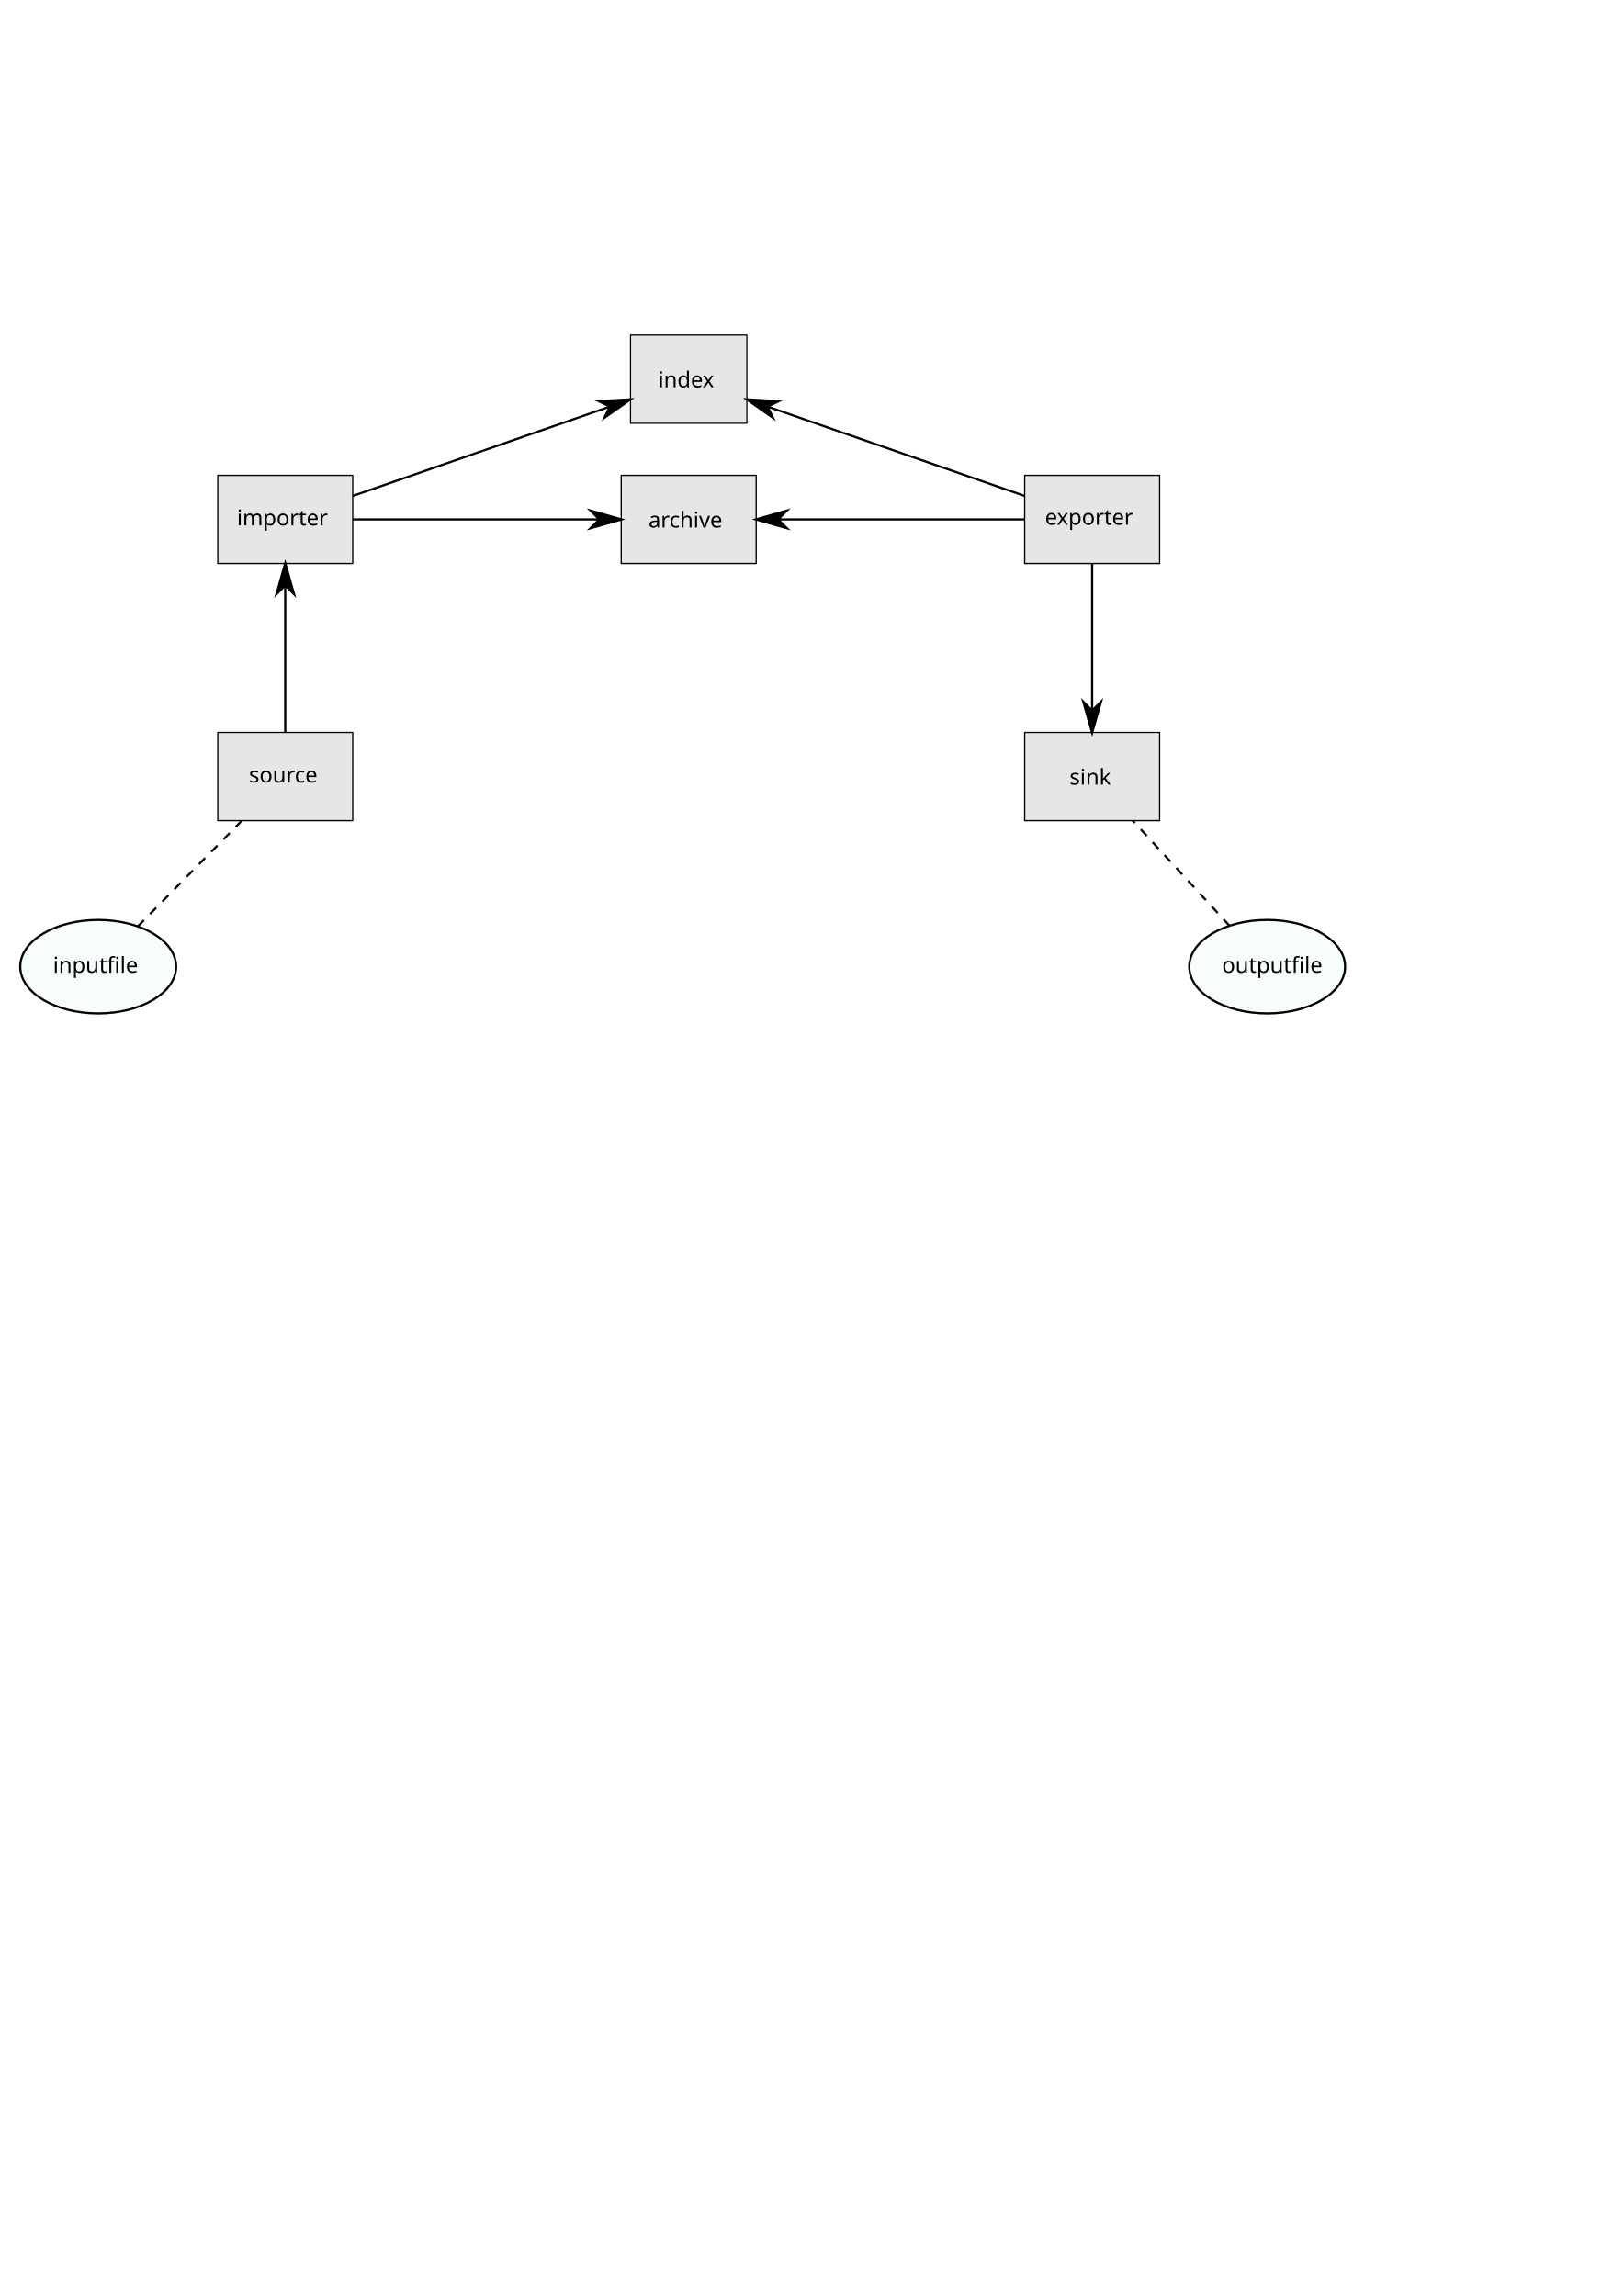
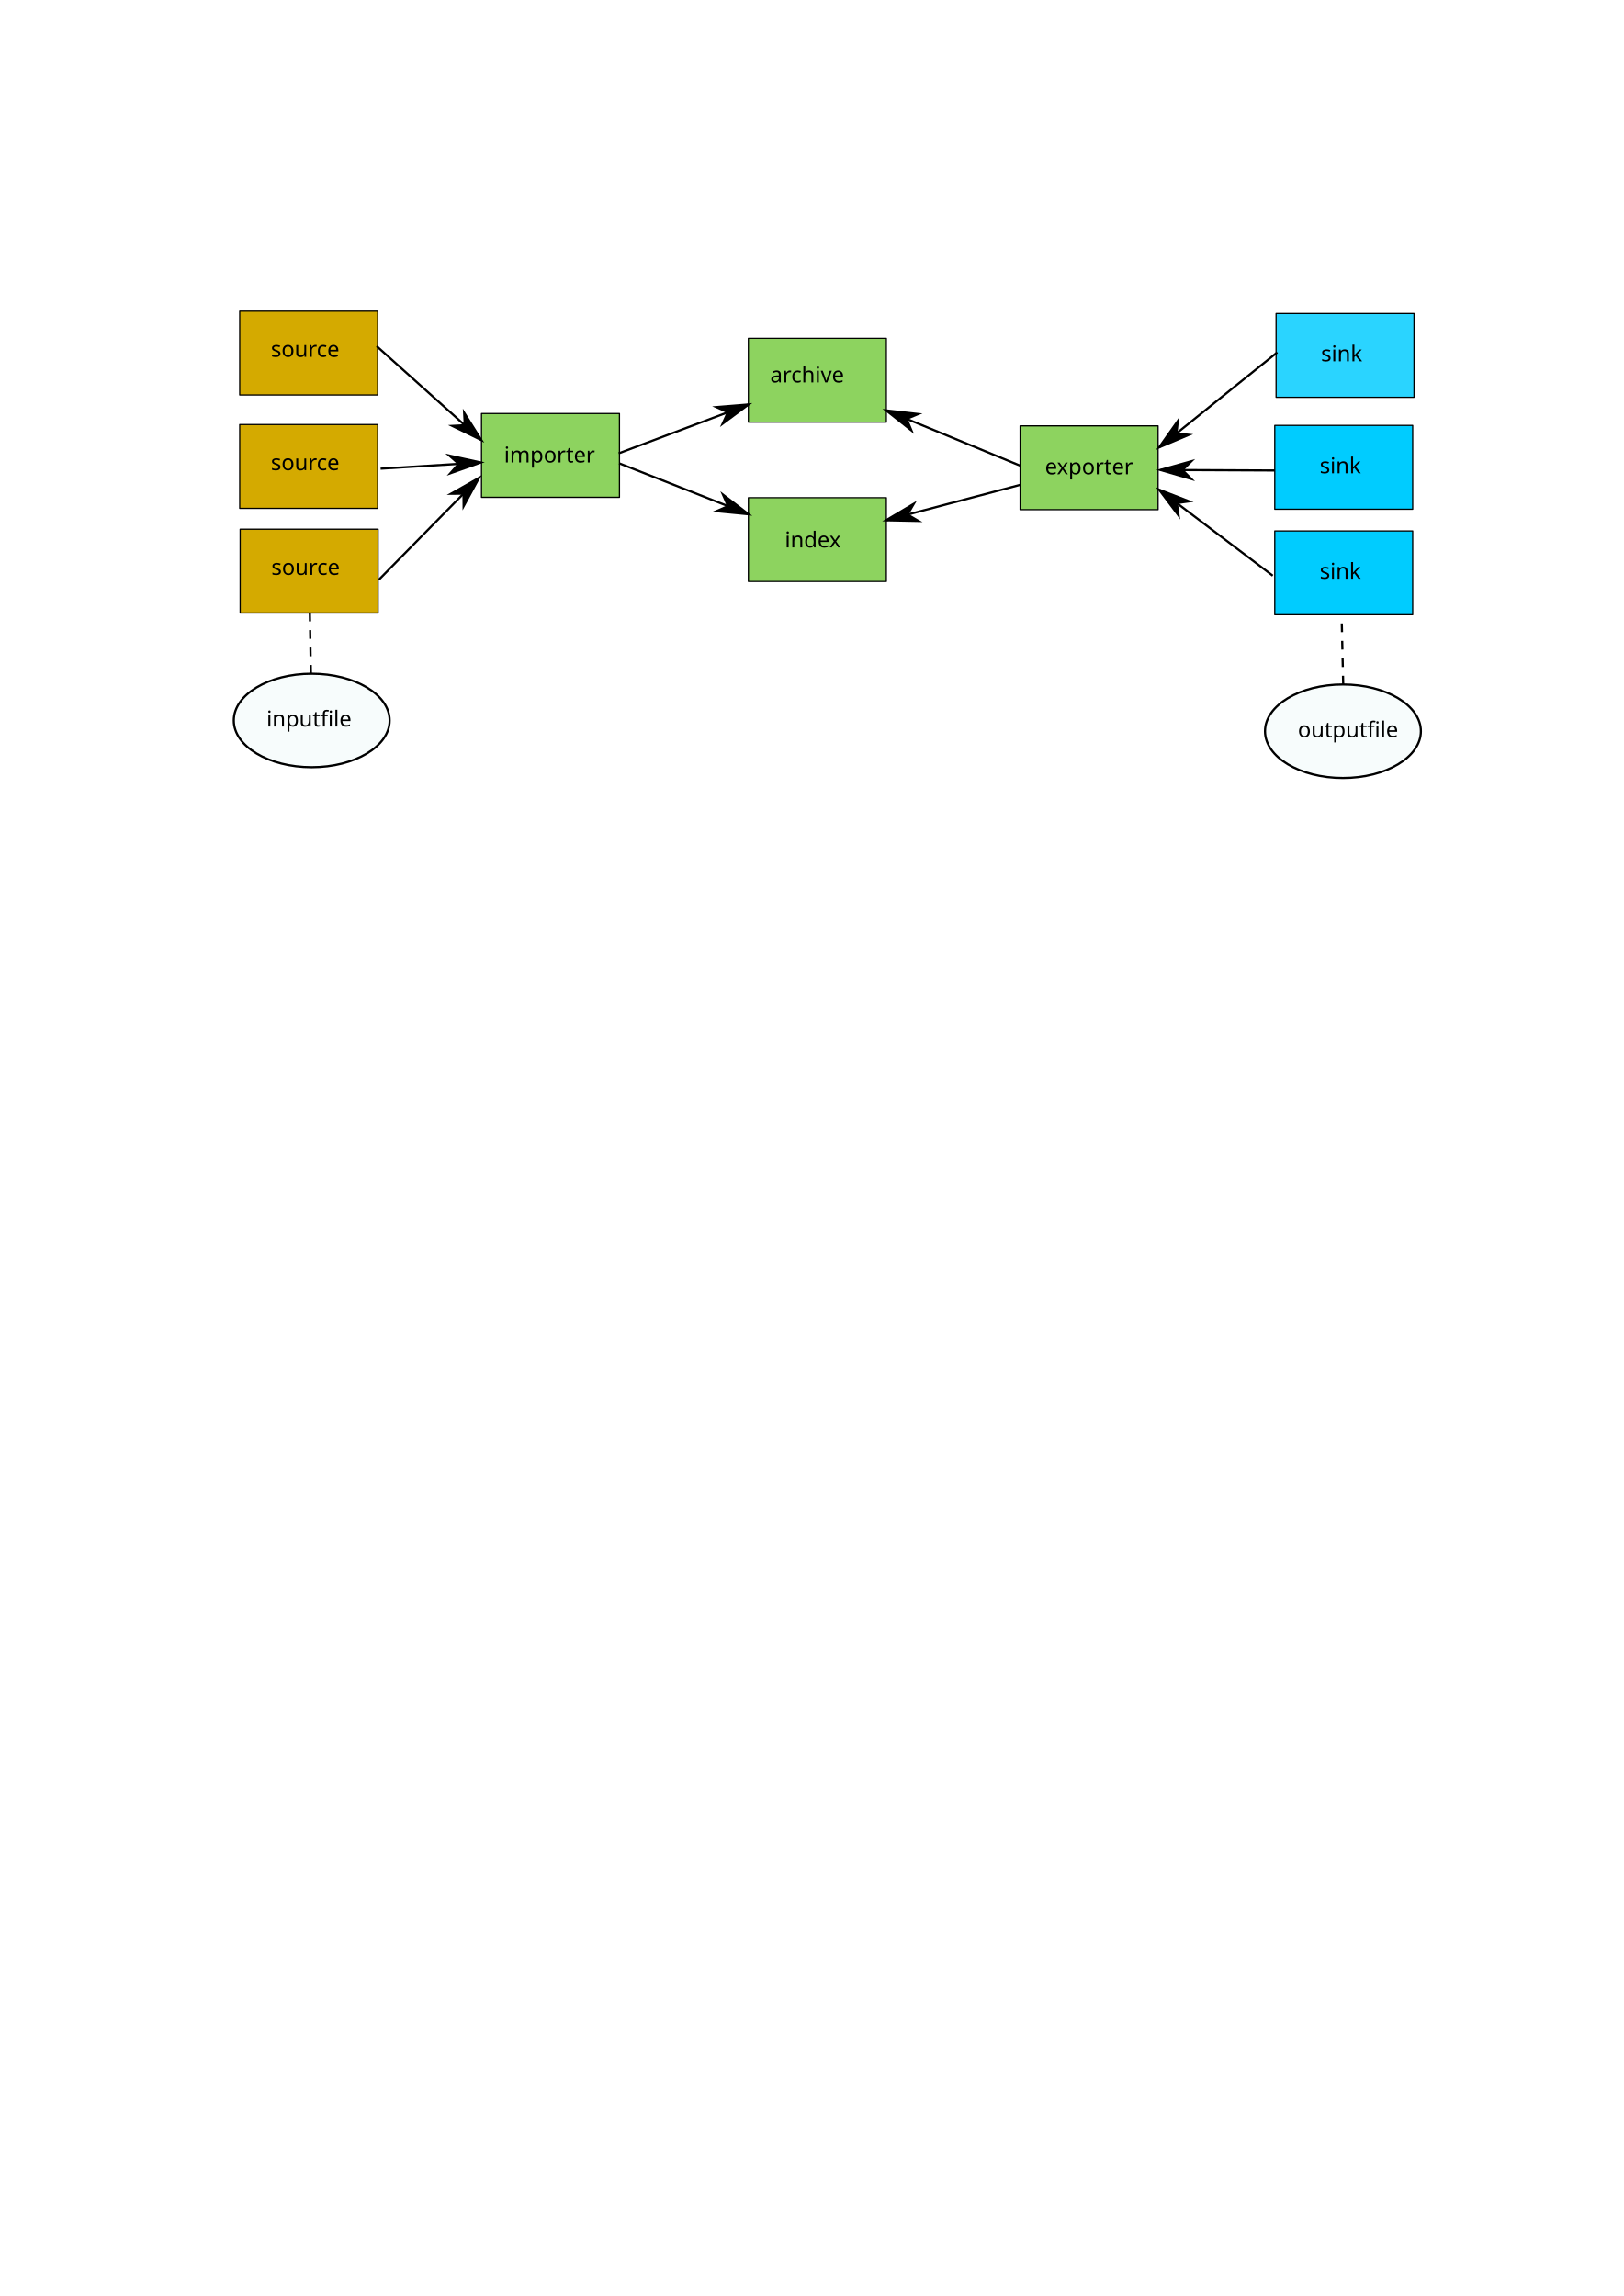
<svg xmlns="http://www.w3.org/2000/svg" width="210mm" height="297mm" viewBox="0 0 210 297" id="svg4738" version="1.1">
  <defs id="defs3">
    <marker style="overflow:visible;" id="marker7774" refX="0.0" refY="0.0" orient="auto">
      <path transform="scale(0.8) rotate(180) translate(12.5,0)" style="fill-rule:evenodd;stroke:#000000;stroke-width:1pt;stroke-opacity:1;fill:#000000;fill-opacity:1" d="M 0.0,0.0 L 5.0,-5.0 L -12.5,0.0 L 5.0,5.0 L 0.0,0.0 z " id="path7776" />
    </marker>
    <marker orient="auto" refY="0.0" refX="0.0" id="marker7686" style="overflow:visible;">
      <path id="path7688" d="M 0.0,0.0 L 5.0,-5.0 L -12.5,0.0 L 5.0,5.0 L 0.0,0.0 z " style="fill-rule:evenodd;stroke:#000000;stroke-width:1pt;stroke-opacity:1;fill:#000000;fill-opacity:1" transform="scale(0.8) rotate(180) translate(12.5,0)" />
    </marker>
    <marker orient="auto" refY="0.0" refX="0.0" id="marker7640" style="overflow:visible;">
      <path id="path7642" d="M 0.0,0.0 L 5.0,-5.0 L -12.5,0.0 L 5.0,5.0 L 0.0,0.0 z " style="fill-rule:evenodd;stroke:#000000;stroke-width:1pt;stroke-opacity:1;fill:#000000;fill-opacity:1" transform="scale(0.8) rotate(180) translate(12.5,0)" />
    </marker>
    <marker style="overflow:visible;" id="marker7594" refX="0.0" refY="0.0" orient="auto">
      <path transform="scale(0.8) rotate(180) translate(12.5,0)" style="fill-rule:evenodd;stroke:#000000;stroke-width:1pt;stroke-opacity:1;fill:#000000;fill-opacity:1" d="M 0.0,0.0 L 5.0,-5.0 L -12.5,0.0 L 5.0,5.0 L 0.0,0.0 z " id="path7596" />
    </marker>
    <marker orient="auto" refY="0.0" refX="0.0" id="marker7512" style="overflow:visible;">
      <path id="path7514" d="M 0.0,0.0 L 5.0,-5.0 L -12.5,0.0 L 5.0,5.0 L 0.0,0.0 z " style="fill-rule:evenodd;stroke:#000000;stroke-width:1pt;stroke-opacity:1;fill:#000000;fill-opacity:1" transform="scale(0.8) rotate(180) translate(12.5,0)" />
    </marker>
    <marker orient="auto" refY="0.0" refX="0.0" id="Arrow1Lend" style="overflow:visible;">
      <path id="path5377" d="M 0.0,0.0 L 5.0,-5.0 L -12.5,0.0 L 5.0,5.0 L 0.0,0.0 z " style="fill-rule:evenodd;stroke:#000000;stroke-width:1pt;stroke-opacity:1;fill:#000000;fill-opacity:1" transform="scale(0.8) rotate(180) translate(12.5,0)" />
    </marker>
    <marker orient="auto" refY="0.0" refX="0.0" id="marker7266" style="overflow:visible;">
      <path id="path7268" d="M 0.0,0.0 L 5.0,-5.0 L -12.5,0.0 L 5.0,5.0 L 0.0,0.0 z " style="fill-rule:evenodd;stroke:#000000;stroke-width:1pt;stroke-opacity:1;fill:#000000;fill-opacity:1" transform="scale(0.4) rotate(180) translate(10,0)" />
    </marker>
    <marker style="overflow:visible;" id="marker7200" refX="0.0" refY="0.0" orient="auto">
      <path transform="scale(0.4) rotate(180) translate(10,0)" style="fill-rule:evenodd;stroke:#000000;stroke-width:1pt;stroke-opacity:1;fill:#000000;fill-opacity:1" d="M 0.0,0.0 L 5.0,-5.0 L -12.5,0.0 L 5.0,5.0 L 0.0,0.0 z " id="path7202" />
    </marker>
    <marker orient="auto" refY="0.0" refX="0.0" id="Arrow1Mend" style="overflow:visible;">
      <path id="path5383" d="M 0.0,0.0 L 5.0,-5.0 L -12.5,0.0 L 5.0,5.0 L 0.0,0.0 z " style="fill-rule:evenodd;stroke:#000000;stroke-width:1pt;stroke-opacity:1;fill:#000000;fill-opacity:1" transform="scale(0.4) rotate(180) translate(10,0)" />
    </marker>
+     <marker orient="auto" refY="0" refX="0" id="Arrow1Lend-6" style="overflow:visible">
+       <path id="path5377-7" d="M 0,0 5,-5 -12.5,0 5,5 0,0 Z" style="fill:#000000;fill-opacity:1;fill-rule:evenodd;stroke:#000000;stroke-width:1pt;stroke-opacity:1" transform="matrix(-0.8,0,0,-0.8,-10,0)" />
+     </marker>
+     <marker orient="auto" refY="0" refX="0" id="Arrow1Lend-8" style="overflow:visible">
+       <path id="path5377-5" d="M 0,0 5,-5 -12.5,0 5,5 0,0 Z" style="fill:#000000;fill-opacity:1;fill-rule:evenodd;stroke:#000000;stroke-width:1pt;stroke-opacity:1" transform="matrix(-0.8,0,0,-0.8,-10,0)" />
+     </marker>
+     <marker style="overflow:visible" id="marker7774-1" refX="0" refY="0" orient="auto">
+       <path transform="matrix(-0.8,0,0,-0.8,-10,0)" style="fill:#000000;fill-opacity:1;fill-rule:evenodd;stroke:#000000;stroke-width:1pt;stroke-opacity:1" d="M 0,0 5,-5 -12.5,0 5,5 0,0 Z" id="path7776-1" />
+     </marker>
+     <marker style="overflow:visible" id="marker7774-8" refX="0" refY="0" orient="auto">
+       <path transform="matrix(-0.8,0,0,-0.8,-10,0)" style="fill:#000000;fill-opacity:1;fill-rule:evenodd;stroke:#000000;stroke-width:1pt;stroke-opacity:1" d="M 0,0 5,-5 -12.5,0 5,5 0,0 Z" id="path7776-13" />
+     </marker>
  </defs>
  <g id="layer1">
-     <g id="g6505" transform="translate(24.19048,41.52698)">
-       <rect y="19.959" x="56.153" height="11.408" width="17.456" id="rect5284-1" style="fill:#e6e6e6;fill-opacity:1;fill-rule:evenodd;stroke:#000000;stroke-width:0.163;stroke-linecap:butt;stroke-linejoin:round;stroke-miterlimit:4;stroke-dasharray:none;stroke-dashoffset:0;stroke-opacity:1" />
-       <text id="text5286-7" y="26.716" x="59.687" style="font-style:normal;font-weight:normal;font-size:2.822px;line-height:125%;font-family:sans-serif;letter-spacing:0px;word-spacing:0px;fill:#000000;fill-opacity:1;stroke:none;stroke-width:1px;stroke-linecap:butt;stroke-linejoin:miter;stroke-opacity:1" xml:space="preserve">
+     <g id="g6505" transform="matrix(1.000231,0,0,0.9503025,40.62536,45.41097)" style="fill:#8dd35f">
+       <rect y="19.96" x="56.154" height="11.407" width="17.836" id="rect5284-1" style="fill:#8dd35f;fill-opacity:1;fill-rule:evenodd;stroke:#000000;stroke-width:0.164;stroke-linecap:butt;stroke-linejoin:round;stroke-miterlimit:4;stroke-dasharray:none;stroke-dashoffset:0;stroke-opacity:1" />
+       <text id="text5286-7" y="26.716" x="59.687" style="font-style:normal;font-weight:normal;font-size:2.822px;line-height:125%;font-family:sans-serif;letter-spacing:0px;word-spacing:0px;fill:#8dd35f;fill-opacity:1;stroke:none;stroke-width:1px;stroke-linecap:butt;stroke-linejoin:miter;stroke-opacity:1" xml:space="preserve">
        <tspan y="26.716" x="59.687" id="tspan5288-6">archive</tspan>
      </text>
    </g>
-     <g id="g5356" transform="translate(-9.504763,-13.50635)">
-       <rect y="56.844" x="91.052" height="11.42" width="15.048" id="rect5284-1-4" style="fill:#e6e6e6;fill-opacity:1;fill-rule:evenodd;stroke:#000000;stroke-width:0.151;stroke-linecap:butt;stroke-linejoin:round;stroke-miterlimit:4;stroke-dasharray:none;stroke-dashoffset:0;stroke-opacity:1" />
-       <text id="text5286-7-1" y="63.606" x="94.628" style="font-style:normal;font-weight:normal;font-size:2.822px;line-height:125%;font-family:sans-serif;letter-spacing:0px;word-spacing:0px;fill:#000000;fill-opacity:1;stroke:none;stroke-width:1px;stroke-linecap:butt;stroke-linejoin:miter;stroke-opacity:1" xml:space="preserve">
+     <g id="g5356" transform="matrix(1.053677,0,0,0.9996476,0.8498347,-13.48433)" style="fill:#8dd35f">
+       <rect y="57.264" x="91.051" height="10.856" width="16.939" id="rect5284-1-4" style="fill:#8dd35f;fill-opacity:1;fill-rule:evenodd;stroke:#000000;stroke-width:0.148;stroke-linecap:butt;stroke-linejoin:round;stroke-miterlimit:4;stroke-dasharray:none;stroke-dashoffset:0;stroke-opacity:1" />
+       <text id="text5286-7-1" y="63.606" x="94.628" style="font-style:normal;font-weight:normal;font-size:2.822px;line-height:125%;font-family:sans-serif;letter-spacing:0px;word-spacing:0px;fill:#8dd35f;fill-opacity:1;stroke:none;stroke-width:1px;stroke-linecap:butt;stroke-linejoin:miter;stroke-opacity:1" xml:space="preserve">
        <tspan y="63.606" x="94.628" id="tspan5288-6-2">index</tspan>
      </text>
    </g>
-     <rect style="fill:#e6e6e6;fill-opacity:1;fill-rule:evenodd;stroke:#000000;stroke-width:0.163;stroke-linecap:butt;stroke-linejoin:round;stroke-miterlimit:4;stroke-dasharray:none;stroke-dashoffset:0;stroke-opacity:1" id="rect5284-1-5" width="17.456" height="11.408" x="28.163" y="61.486" />
-     <text xml:space="preserve" style="font-style:normal;font-weight:normal;font-size:2.822px;line-height:125%;font-family:sans-serif;letter-spacing:0px;word-spacing:0px;fill:#000000;fill-opacity:1;stroke:none;stroke-width:1px;stroke-linecap:butt;stroke-linejoin:miter;stroke-opacity:1" x="30.649" y="67.969" id="text5286-7-6">
-       <tspan id="tspan5288-6-6" x="30.649" y="67.969">importer</tspan>
+     <rect style="fill:#8dd35f;fill-opacity:1;fill-rule:evenodd;stroke:#000000;stroke-width:0.16;stroke-linecap:butt;stroke-linejoin:round;stroke-miterlimit:4;stroke-dasharray:none;stroke-dashoffset:0;stroke-opacity:1" id="rect5284-1-5" width="17.84" height="10.84" x="62.276" y="53.49" />
+     <text xml:space="preserve" style="font-style:normal;font-weight:normal;font-size:2.822px;line-height:125%;font-family:sans-serif;letter-spacing:0px;word-spacing:0px;fill:#000000;fill-opacity:1;stroke:none;stroke-width:1px;stroke-linecap:butt;stroke-linejoin:miter;stroke-opacity:1" x="65.199" y="59.822" id="text5286-7-6">
+       <tspan id="tspan5288-6-6" x="65.199" y="59.822">importer</tspan>
    </text>
-     <rect style="fill:#e6e6e6;fill-opacity:1;fill-rule:evenodd;stroke:#000000;stroke-width:0.163;stroke-linecap:butt;stroke-linejoin:round;stroke-miterlimit:4;stroke-dasharray:none;stroke-dashoffset:0;stroke-opacity:1" id="rect5284-1-5-0" width="17.456" height="11.408" x="28.163" y="94.748" />
-     <rect style="fill:#e6e6e6;fill-opacity:1;fill-rule:evenodd;stroke:#000000;stroke-width:0.163;stroke-linecap:butt;stroke-linejoin:round;stroke-miterlimit:4;stroke-dasharray:none;stroke-dashoffset:0;stroke-opacity:1" id="rect5284-1-5-0-4" width="17.456" height="11.408" x="132.524" y="61.486" />
-     <text xml:space="preserve" style="font-style:normal;font-weight:normal;font-size:2.822px;line-height:125%;font-family:sans-serif;letter-spacing:0px;word-spacing:0px;fill:#000000;fill-opacity:1;stroke:none;stroke-width:1px;stroke-linecap:butt;stroke-linejoin:miter;stroke-opacity:1" x="135.154" y="67.888" id="text5286-7-6-3-6">
-       <tspan id="tspan5288-6-6-4-4" x="135.154" y="67.888">exporter</tspan>
+     <rect style="fill:#d4aa00;fill-opacity:1;fill-rule:evenodd;stroke:#000000;stroke-width:0.16;stroke-linecap:butt;stroke-linejoin:round;stroke-miterlimit:4;stroke-dasharray:none;stroke-dashoffset:0;stroke-opacity:1" id="rect5284-1-5-0" width="17.84" height="10.84" x="31.06" y="68.457" />
+     <rect style="fill:#8dd35f;fill-opacity:1;fill-rule:evenodd;stroke:#000000;stroke-width:0.16;stroke-linecap:butt;stroke-linejoin:round;stroke-miterlimit:4;stroke-dasharray:none;stroke-dashoffset:0;stroke-opacity:1" id="rect5284-1-5-0-4" width="17.84" height="10.84" x="131.937" y="55.087" />
+     <text xml:space="preserve" style="font-style:normal;font-weight:normal;font-size:2.822px;line-height:125%;font-family:sans-serif;letter-spacing:0px;word-spacing:0px;fill:#000000;fill-opacity:1;stroke:none;stroke-width:1px;stroke-linecap:butt;stroke-linejoin:miter;stroke-opacity:1" x="135.149" y="61.354" id="text5286-7-6-3-6">
+       <tspan id="tspan5288-6-6-4-4" x="135.149" y="61.354">exporter</tspan>
    </text>
-     <rect style="fill:#e6e6e6;fill-opacity:1;fill-rule:evenodd;stroke:#000000;stroke-width:0.163;stroke-linecap:butt;stroke-linejoin:round;stroke-miterlimit:4;stroke-dasharray:none;stroke-dashoffset:0;stroke-opacity:1" id="rect5284-1-5-0-5" width="17.456" height="11.408" x="132.524" y="94.748" />
-     <text xml:space="preserve" style="font-style:normal;font-weight:normal;font-size:2.822px;line-height:125%;font-family:sans-serif;letter-spacing:0px;word-spacing:0px;fill:#000000;fill-opacity:1;stroke:none;stroke-width:1px;stroke-linecap:butt;stroke-linejoin:miter;stroke-opacity:1" x="138.34" y="101.505" id="text5286-7-6-3-1">
-       <tspan id="tspan5288-6-6-4-9" x="138.34" y="101.505">sink</tspan>
+     <rect style="fill:#2ad4ff;fill-opacity:1;fill-rule:evenodd;stroke:#000000;stroke-width:0.16;stroke-linecap:butt;stroke-linejoin:round;stroke-miterlimit:4;stroke-dasharray:none;stroke-dashoffset:0;stroke-opacity:1" id="rect5284-1-5-0-5" width="17.84" height="10.84" x="165.041" y="40.55" />
+     <text xml:space="preserve" style="font-style:normal;font-weight:normal;font-size:2.822px;line-height:125%;font-family:sans-serif;letter-spacing:0px;word-spacing:0px;fill:#000000;fill-opacity:1;stroke:none;stroke-width:1px;stroke-linecap:butt;stroke-linejoin:miter;stroke-opacity:1" x="170.858" y="46.736" id="text5286-7-6-3-1">
+       <tspan id="tspan5288-6-6-4-9" x="170.858" y="46.736">sink</tspan>
    </text>
-     <path style="fill:#000000;fill-opacity:1;fill-rule:evenodd;stroke:#000000;stroke-width:0.282;stroke-linecap:butt;stroke-linejoin:miter;stroke-miterlimit:4;stroke-dasharray:none;stroke-opacity:1;marker-end:url(#Arrow1Lend)" d="m 36.89,94.748 0,-21.854" id="path6006" />
-     <path style="fill:none;fill-rule:evenodd;stroke:#000000;stroke-width:0.282px;stroke-linecap:butt;stroke-linejoin:miter;stroke-opacity:1;marker-end:url(#marker7594)" d="M 45.618,64.156 81.547,51.664" id="path6034" />
-     <path style="fill:#000000;fill-opacity:1;fill-rule:evenodd;stroke:#000000;stroke-width:0.282;stroke-linecap:butt;stroke-linejoin:miter;stroke-miterlimit:4;stroke-dasharray:none;stroke-opacity:1;marker-end:url(#marker7640)" d="M 132.524,64.156 96.596,51.664" id="path6126" />
-     <path style="fill:#000000;fill-opacity:1;fill-rule:evenodd;stroke:#000000;stroke-width:0.282;stroke-linecap:butt;stroke-linejoin:miter;stroke-miterlimit:4;stroke-dasharray:none;stroke-opacity:1;marker-end:url(#marker7774)" d="m 141.252,72.895 1e-5,21.854" id="path6240" />
-     <text xml:space="preserve" style="font-style:normal;font-weight:normal;font-size:2.822px;line-height:125%;font-family:sans-serif;letter-spacing:0px;word-spacing:0px;fill:#000000;fill-opacity:1;stroke:none;stroke-width:1px;stroke-linecap:butt;stroke-linejoin:miter;stroke-opacity:1" x="32.198" y="101.223" id="text5286-7-6-3">
-       <tspan id="tspan5288-6-6-4" x="32.198" y="101.223">source</tspan>
+     <path style="fill:#000000;fill-opacity:1;fill-rule:evenodd;stroke:#000000;stroke-width:0.282;stroke-linecap:butt;stroke-linejoin:miter;stroke-miterlimit:4;stroke-dasharray:none;stroke-opacity:1;marker-end:url(#Arrow1Lend)" d="M 49.227,60.628 62.149,59.827" id="path6006" />
+     <path style="fill:none;fill-rule:evenodd;stroke:#000000;stroke-width:0.282px;stroke-linecap:butt;stroke-linejoin:miter;stroke-opacity:1;marker-end:url(#marker7594)" d="M 80.024,58.639 96.788,52.331" id="path6034" />
+     <path style="fill:#000000;fill-opacity:1;fill-rule:evenodd;stroke:#000000;stroke-width:0.282;stroke-linecap:butt;stroke-linejoin:miter;stroke-miterlimit:4;stroke-dasharray:none;stroke-opacity:1;marker-end:url(#marker7640)" d="M 131.938,60.236 114.636,53.099" id="path6126" />
+     <path style="fill:#000000;fill-opacity:1;fill-rule:evenodd;stroke:#000000;stroke-width:0.282;stroke-linecap:butt;stroke-linejoin:miter;stroke-miterlimit:4;stroke-dasharray:none;stroke-opacity:1;marker-end:url(#marker7774)" d="m 164.913,60.86 -14.81,-0.07" id="path6240" />
+     <text xml:space="preserve" style="font-style:normal;font-weight:normal;font-size:2.822px;line-height:125%;font-family:sans-serif;letter-spacing:0px;word-spacing:0px;fill:#000000;fill-opacity:1;stroke:none;stroke-width:1px;stroke-linecap:butt;stroke-linejoin:miter;stroke-opacity:1" x="35.097" y="74.362" id="text5286-7-6-3">
+       <tspan id="tspan5288-6-6-4" x="35.097" y="74.362">source</tspan>
    </text>
-     <path style="fill:none;fill-rule:evenodd;stroke:#000000;stroke-width:0.282px;stroke-linecap:butt;stroke-linejoin:miter;stroke-opacity:1;marker-end:url(#marker7512)" d="m 45.618,67.19 34.725,-10e-7" id="path7192" />
-     <path style="fill:#000000;fill-opacity:1;fill-rule:evenodd;stroke:#000000;stroke-width:0.282px;stroke-linecap:butt;stroke-linejoin:miter;stroke-opacity:1;marker-end:url(#marker7686)" d="m 132.524,67.19 -34.725,3e-6" id="path7258" />
-     <g id="g11758" transform="translate(-1.814286,-0.403171)">
+     <path style="fill:none;fill-rule:evenodd;stroke:#000000;stroke-width:0.282px;stroke-linecap:butt;stroke-linejoin:miter;stroke-opacity:1;marker-end:url(#marker7512)" d="m 80.078,59.931 16.714,6.579" id="path7192" />
+     <path style="fill:#000000;fill-opacity:1;fill-rule:evenodd;stroke:#000000;stroke-width:0.282px;stroke-linecap:butt;stroke-linejoin:miter;stroke-opacity:1;marker-end:url(#marker7686)" d="m 131.937,62.716 -17.305,4.575" id="path7258" />
+     <g id="g11758" transform="translate(25.80081,-32.25082)">
      <ellipse ry="6.048" rx="10.079" cy="125.449" cx="14.514" id="path11742" style="fill:#f7fcfc;fill-opacity:1;fill-rule:evenodd;stroke:#000000;stroke-width:0.282;stroke-linecap:butt;stroke-linejoin:round;stroke-miterlimit:4;stroke-dasharray:none;stroke-dashoffset:0;stroke-opacity:1" />
      <text id="text11744" y="126.228" x="8.674" style="font-style:normal;font-weight:normal;font-size:2.822px;line-height:125%;font-family:sans-serif;letter-spacing:0px;word-spacing:0px;fill:#000000;fill-opacity:1;stroke:none;stroke-width:1px;stroke-linecap:butt;stroke-linejoin:miter;stroke-opacity:1" xml:space="preserve">
        <tspan y="126.228" x="8.674" id="tspan11746">inputfile</tspan>
      </text>
    </g>
-     <g transform="translate(149.3762,-0.403171)" id="g11758-0">
+     <g transform="translate(159.175,-30.85904)" id="g11758-0">
      <ellipse ry="6.048" rx="10.079" cy="125.449" cx="14.514" id="path11742-1" style="fill:#f7fcfc;fill-opacity:1;fill-rule:evenodd;stroke:#000000;stroke-width:0.282;stroke-linecap:butt;stroke-linejoin:round;stroke-miterlimit:4;stroke-dasharray:none;stroke-dashoffset:0;stroke-opacity:1" />
      <text id="text11744-7" y="126.228" x="8.674" style="font-style:normal;font-weight:normal;font-size:2.822px;line-height:125%;font-family:sans-serif;letter-spacing:0px;word-spacing:0px;fill:#000000;fill-opacity:1;stroke:none;stroke-width:1px;stroke-linecap:butt;stroke-linejoin:miter;stroke-opacity:1" xml:space="preserve">
        <tspan y="126.228" x="8.674" id="tspan11746-0">outputfile</tspan>
      </text>
    </g>
-     <path style="fill:none;fill-rule:evenodd;stroke:#000000;stroke-width:0.282;stroke-linecap:butt;stroke-linejoin:miter;stroke-miterlimit:4;stroke-dasharray:1.129, 1.129;stroke-dashoffset:0;stroke-opacity:1" d="m 159.018,119.752 -12.515,-13.596" id="path11787" />
-     <path style="fill:none;fill-rule:evenodd;stroke:#000000;stroke-width:0.282;stroke-linecap:butt;stroke-linejoin:miter;stroke-opacity:1;stroke-miterlimit:4;stroke-dasharray:1.129,1.129;stroke-dashoffset:0" d="M 17.823,119.838 31.28,106.157" id="path11789" />
+     <path style="fill:none;fill-rule:evenodd;stroke:#000000;stroke-width:0.282;stroke-linecap:butt;stroke-linejoin:miter;stroke-miterlimit:4;stroke-dasharray:1.129, 1.129;stroke-dashoffset:0;stroke-opacity:1" d="m 173.723,88.543 -0.203,-8.817" id="path11787" />
+     <path style="fill:none;fill-rule:evenodd;stroke:#000000;stroke-width:0.282;stroke-linecap:butt;stroke-linejoin:miter;stroke-miterlimit:4;stroke-dasharray:1.129, 1.129;stroke-dashoffset:0;stroke-opacity:1" d="M 40.21,87.151 40.074,79.297" id="path11789" />
+     <rect style="fill:#00ccff;fill-opacity:1;fill-rule:evenodd;stroke:#000000;stroke-width:0.16;stroke-linecap:butt;stroke-linejoin:round;stroke-miterlimit:4;stroke-dasharray:none;stroke-dashoffset:0;stroke-opacity:1" id="rect5284-1-5-0-5-4" width="17.84" height="10.84" x="164.87" y="55.031" />
+     <text xml:space="preserve" style="font-style:normal;font-weight:normal;font-size:2.822px;line-height:125%;font-family:sans-serif;letter-spacing:0px;word-spacing:0px;fill:#000000;fill-opacity:1;stroke:none;stroke-width:1px;stroke-linecap:butt;stroke-linejoin:miter;stroke-opacity:1" x="170.687" y="61.218" id="text5286-7-6-3-1-0">
+       <tspan id="tspan5288-6-6-4-9-6" x="170.687" y="61.218">sink</tspan>
+     </text>
+     <rect style="fill:#00ccff;fill-opacity:1;fill-rule:evenodd;stroke:#000000;stroke-width:0.16;stroke-linecap:butt;stroke-linejoin:round;stroke-miterlimit:4;stroke-dasharray:none;stroke-dashoffset:0;stroke-opacity:1" id="rect5284-1-5-0-5-0" width="17.84" height="10.84" x="164.87" y="68.679" />
+     <text xml:space="preserve" style="font-style:normal;font-weight:normal;font-size:2.822px;line-height:125%;font-family:sans-serif;letter-spacing:0px;word-spacing:0px;fill:#000000;fill-opacity:1;stroke:none;stroke-width:1px;stroke-linecap:butt;stroke-linejoin:miter;stroke-opacity:1" x="170.687" y="74.866" id="text5286-7-6-3-1-02">
+       <tspan id="tspan5288-6-6-4-9-5" x="170.687" y="74.866">sink</tspan>
+     </text>
+     <rect style="fill:#d4aa00;fill-opacity:1;fill-rule:evenodd;stroke:#000000;stroke-width:0.16;stroke-linecap:butt;stroke-linejoin:round;stroke-miterlimit:4;stroke-dasharray:none;stroke-dashoffset:0;stroke-opacity:1" id="rect5284-1-5-0-0" width="17.84" height="10.84" x="31.003" y="54.917" />
+     <text xml:space="preserve" style="font-style:normal;font-weight:normal;font-size:2.822px;line-height:125%;font-family:sans-serif;letter-spacing:0px;word-spacing:0px;fill:#000000;fill-opacity:1;stroke:none;stroke-width:1px;stroke-linecap:butt;stroke-linejoin:miter;stroke-opacity:1" x="35.04" y="60.822" id="text5286-7-6-3-7">
+       <tspan id="tspan5288-6-6-4-97" x="35.04" y="60.822">source</tspan>
+     </text>
+     <rect style="fill:#d4aa00;fill-opacity:1;fill-rule:evenodd;stroke:#000000;stroke-width:0.16;stroke-linecap:butt;stroke-linejoin:round;stroke-miterlimit:4;stroke-dasharray:none;stroke-dashoffset:0;stroke-opacity:1" id="rect5284-1-5-0-2" width="17.84" height="10.84" x="31.003" y="40.252" />
+     <text xml:space="preserve" style="font-style:normal;font-weight:normal;font-size:2.822px;line-height:125%;font-family:sans-serif;letter-spacing:0px;word-spacing:0px;fill:#000000;fill-opacity:1;stroke:none;stroke-width:1px;stroke-linecap:butt;stroke-linejoin:miter;stroke-opacity:1" x="35.04" y="46.157" id="text5286-7-6-3-18">
+       <tspan id="tspan5288-6-6-4-2" x="35.04" y="46.157">source</tspan>
+     </text>
+     <path style="fill:#000000;fill-opacity:1;fill-rule:evenodd;stroke:#000000;stroke-width:0.282;stroke-linecap:butt;stroke-linejoin:miter;stroke-miterlimit:4;stroke-dasharray:none;stroke-opacity:1;marker-end:url(#Arrow1Lend-6)" d="M 48.722,44.778 62.225,56.899" id="path6006-6" />
+     <path style="fill:#000000;fill-opacity:1;fill-rule:evenodd;stroke:#000000;stroke-width:0.282;stroke-linecap:butt;stroke-linejoin:miter;stroke-miterlimit:4;stroke-dasharray:none;stroke-opacity:1;marker-end:url(#Arrow1Lend-8)" d="M 49.013,74.978 61.935,61.836" id="path6006-62" />
+     <path style="fill:#000000;fill-opacity:1;fill-rule:evenodd;stroke:#000000;stroke-width:0.282;stroke-linecap:butt;stroke-linejoin:miter;stroke-miterlimit:4;stroke-dasharray:none;stroke-opacity:1;marker-end:url(#marker7774-1)" d="M 164.609,74.47 149.944,63.365" id="path6240-9" />
+     <path style="fill:#000000;fill-opacity:1;fill-rule:evenodd;stroke:#000000;stroke-width:0.282;stroke-linecap:butt;stroke-linejoin:miter;stroke-miterlimit:4;stroke-dasharray:none;stroke-opacity:1;marker-end:url(#marker7774-8)" d="M 165.189,45.576 149.944,57.847" id="path6240-4" />
+     <text xml:space="preserve" style="font-style:normal;font-weight:normal;font-size:2.822px;line-height:125%;font-family:sans-serif;letter-spacing:0px;word-spacing:0px;fill:#000000;fill-opacity:1;stroke:none;stroke-width:1px;stroke-linecap:butt;stroke-linejoin:miter;stroke-opacity:1" x="99.624" y="49.47" id="text5286-7-6-6">
+       <tspan x="99.624" y="49.47" id="tspan4780">archive</tspan>
+     </text>
+     <text xml:space="preserve" style="font-style:normal;font-weight:normal;font-size:2.822px;line-height:125%;font-family:sans-serif;letter-spacing:0px;word-spacing:0px;fill:#000000;fill-opacity:1;stroke:none;stroke-width:1px;stroke-linecap:butt;stroke-linejoin:miter;stroke-opacity:1" x="101.511" y="70.814" id="text5286-7-6-8">
+       <tspan id="tspan5288-6-6-0" x="101.511" y="70.814">index</tspan>
+     </text>
  </g>
</svg>
